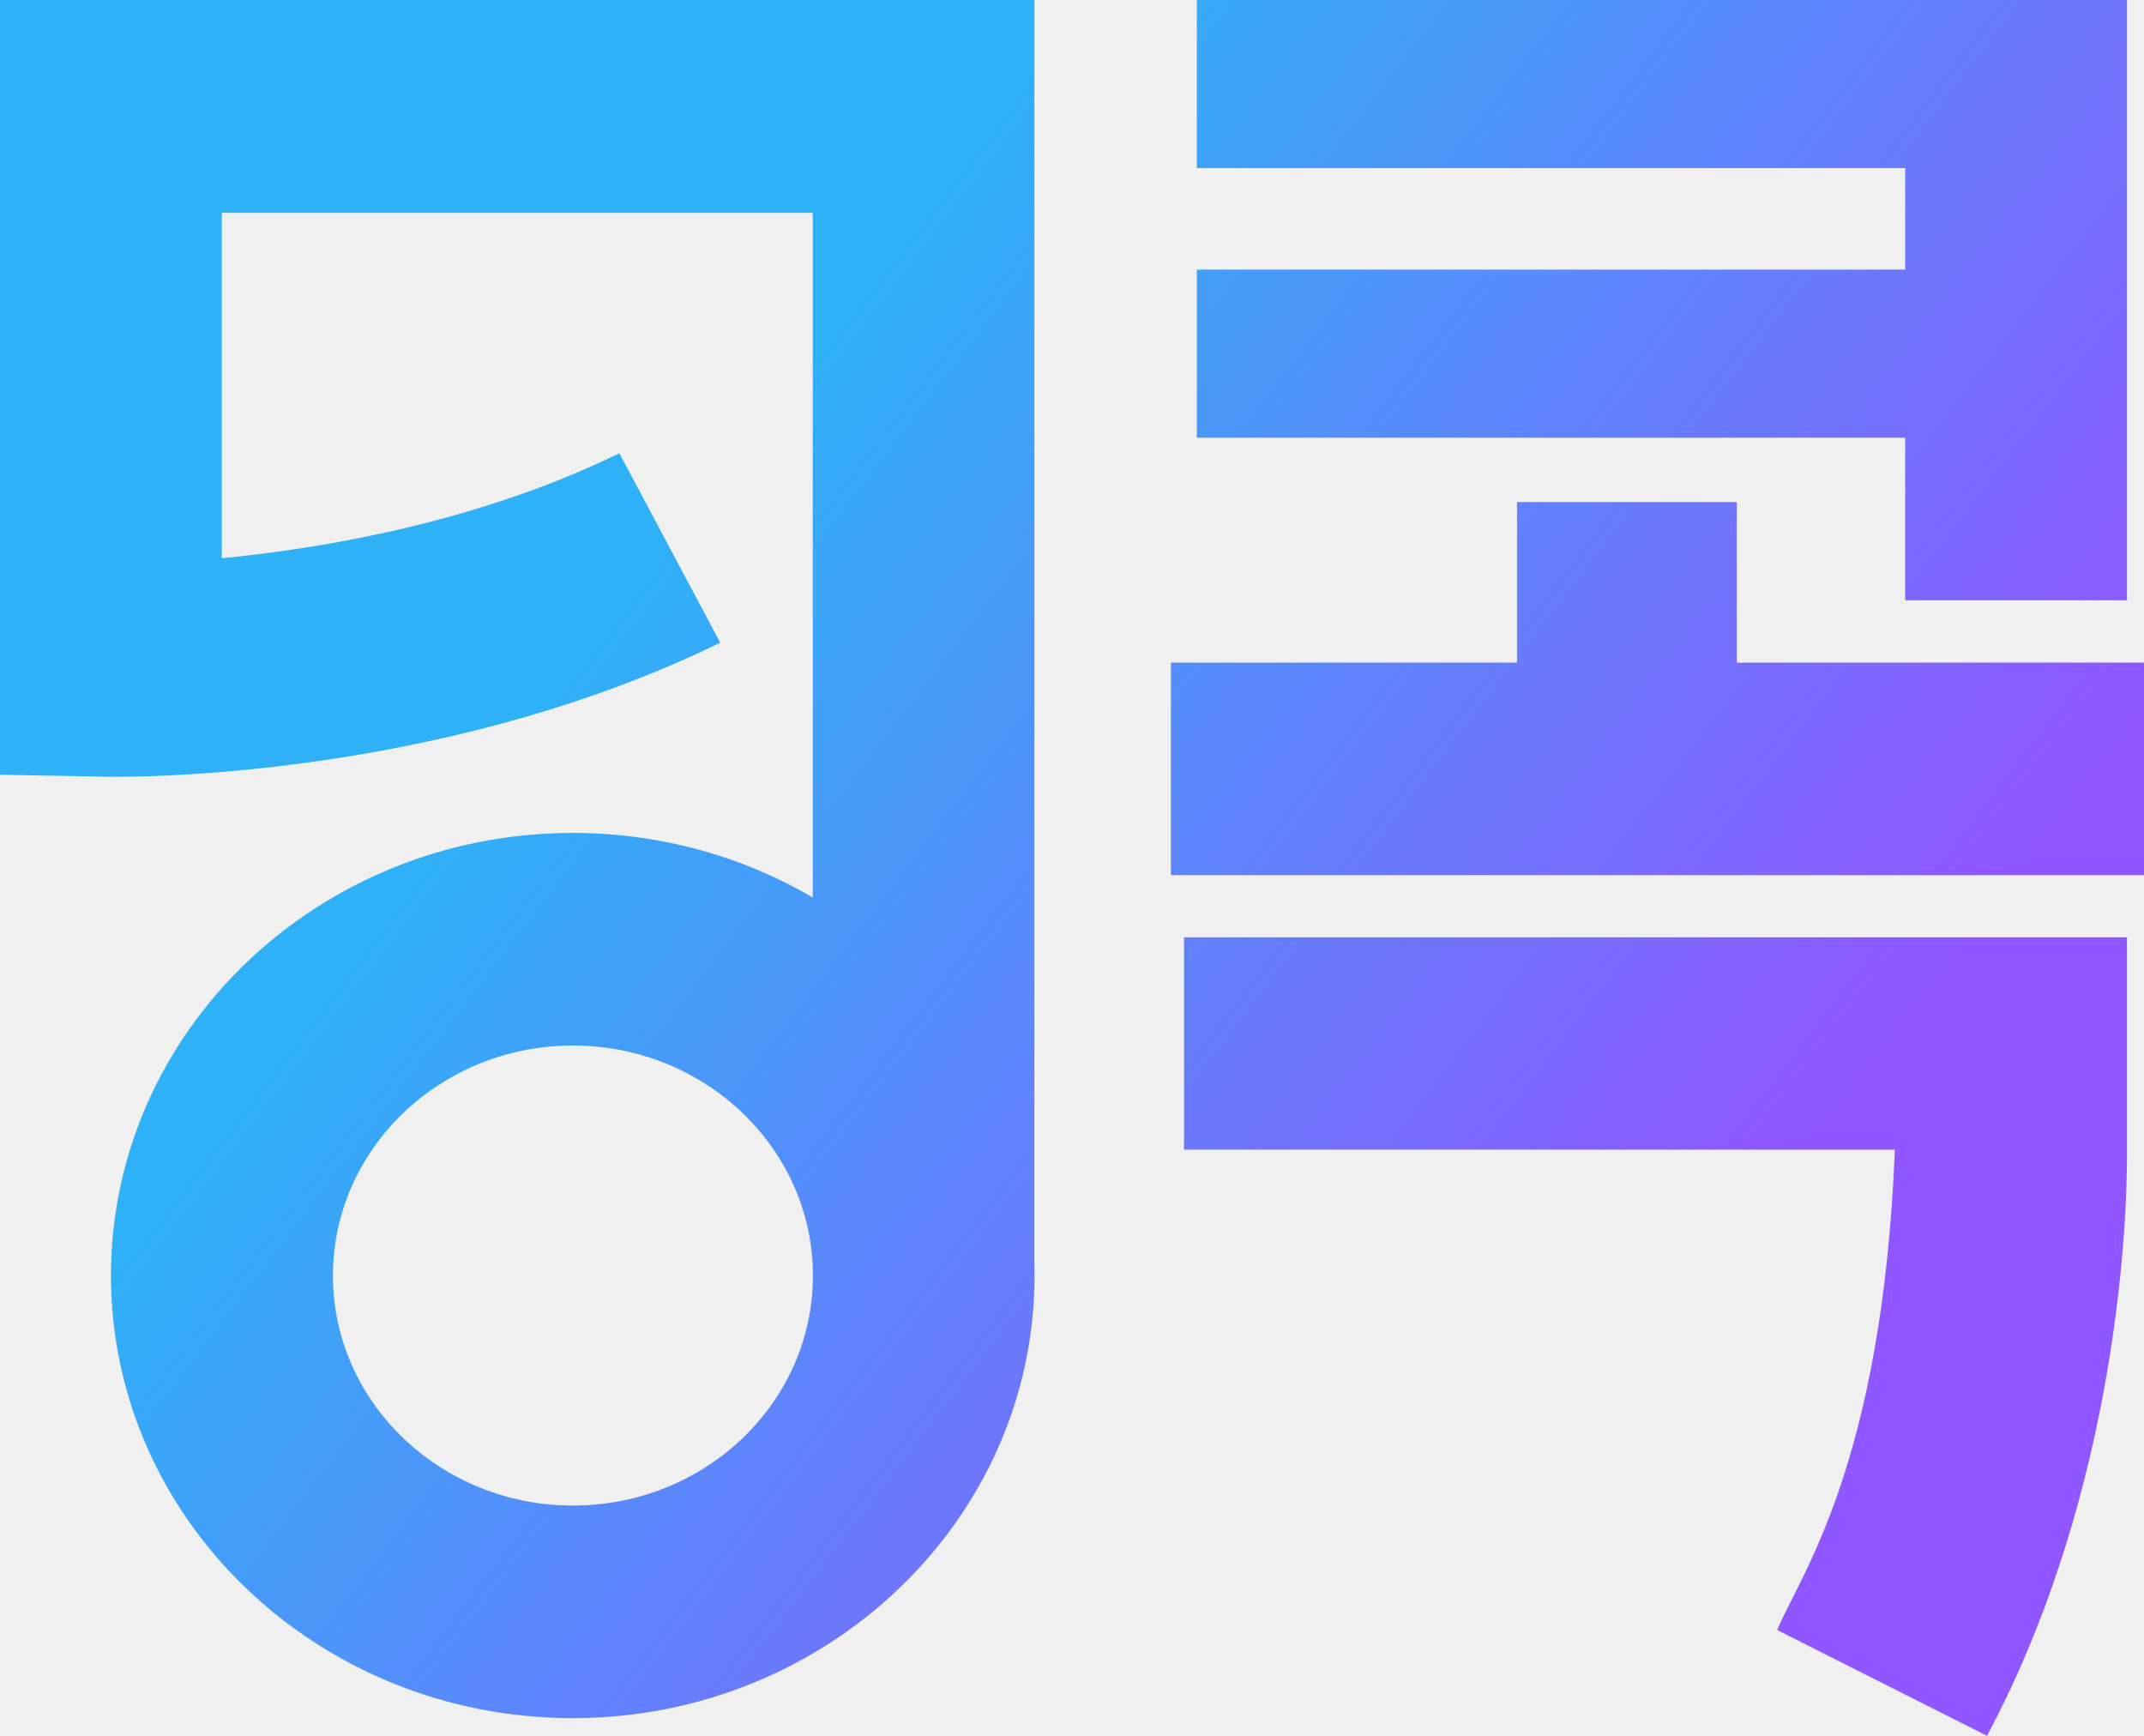
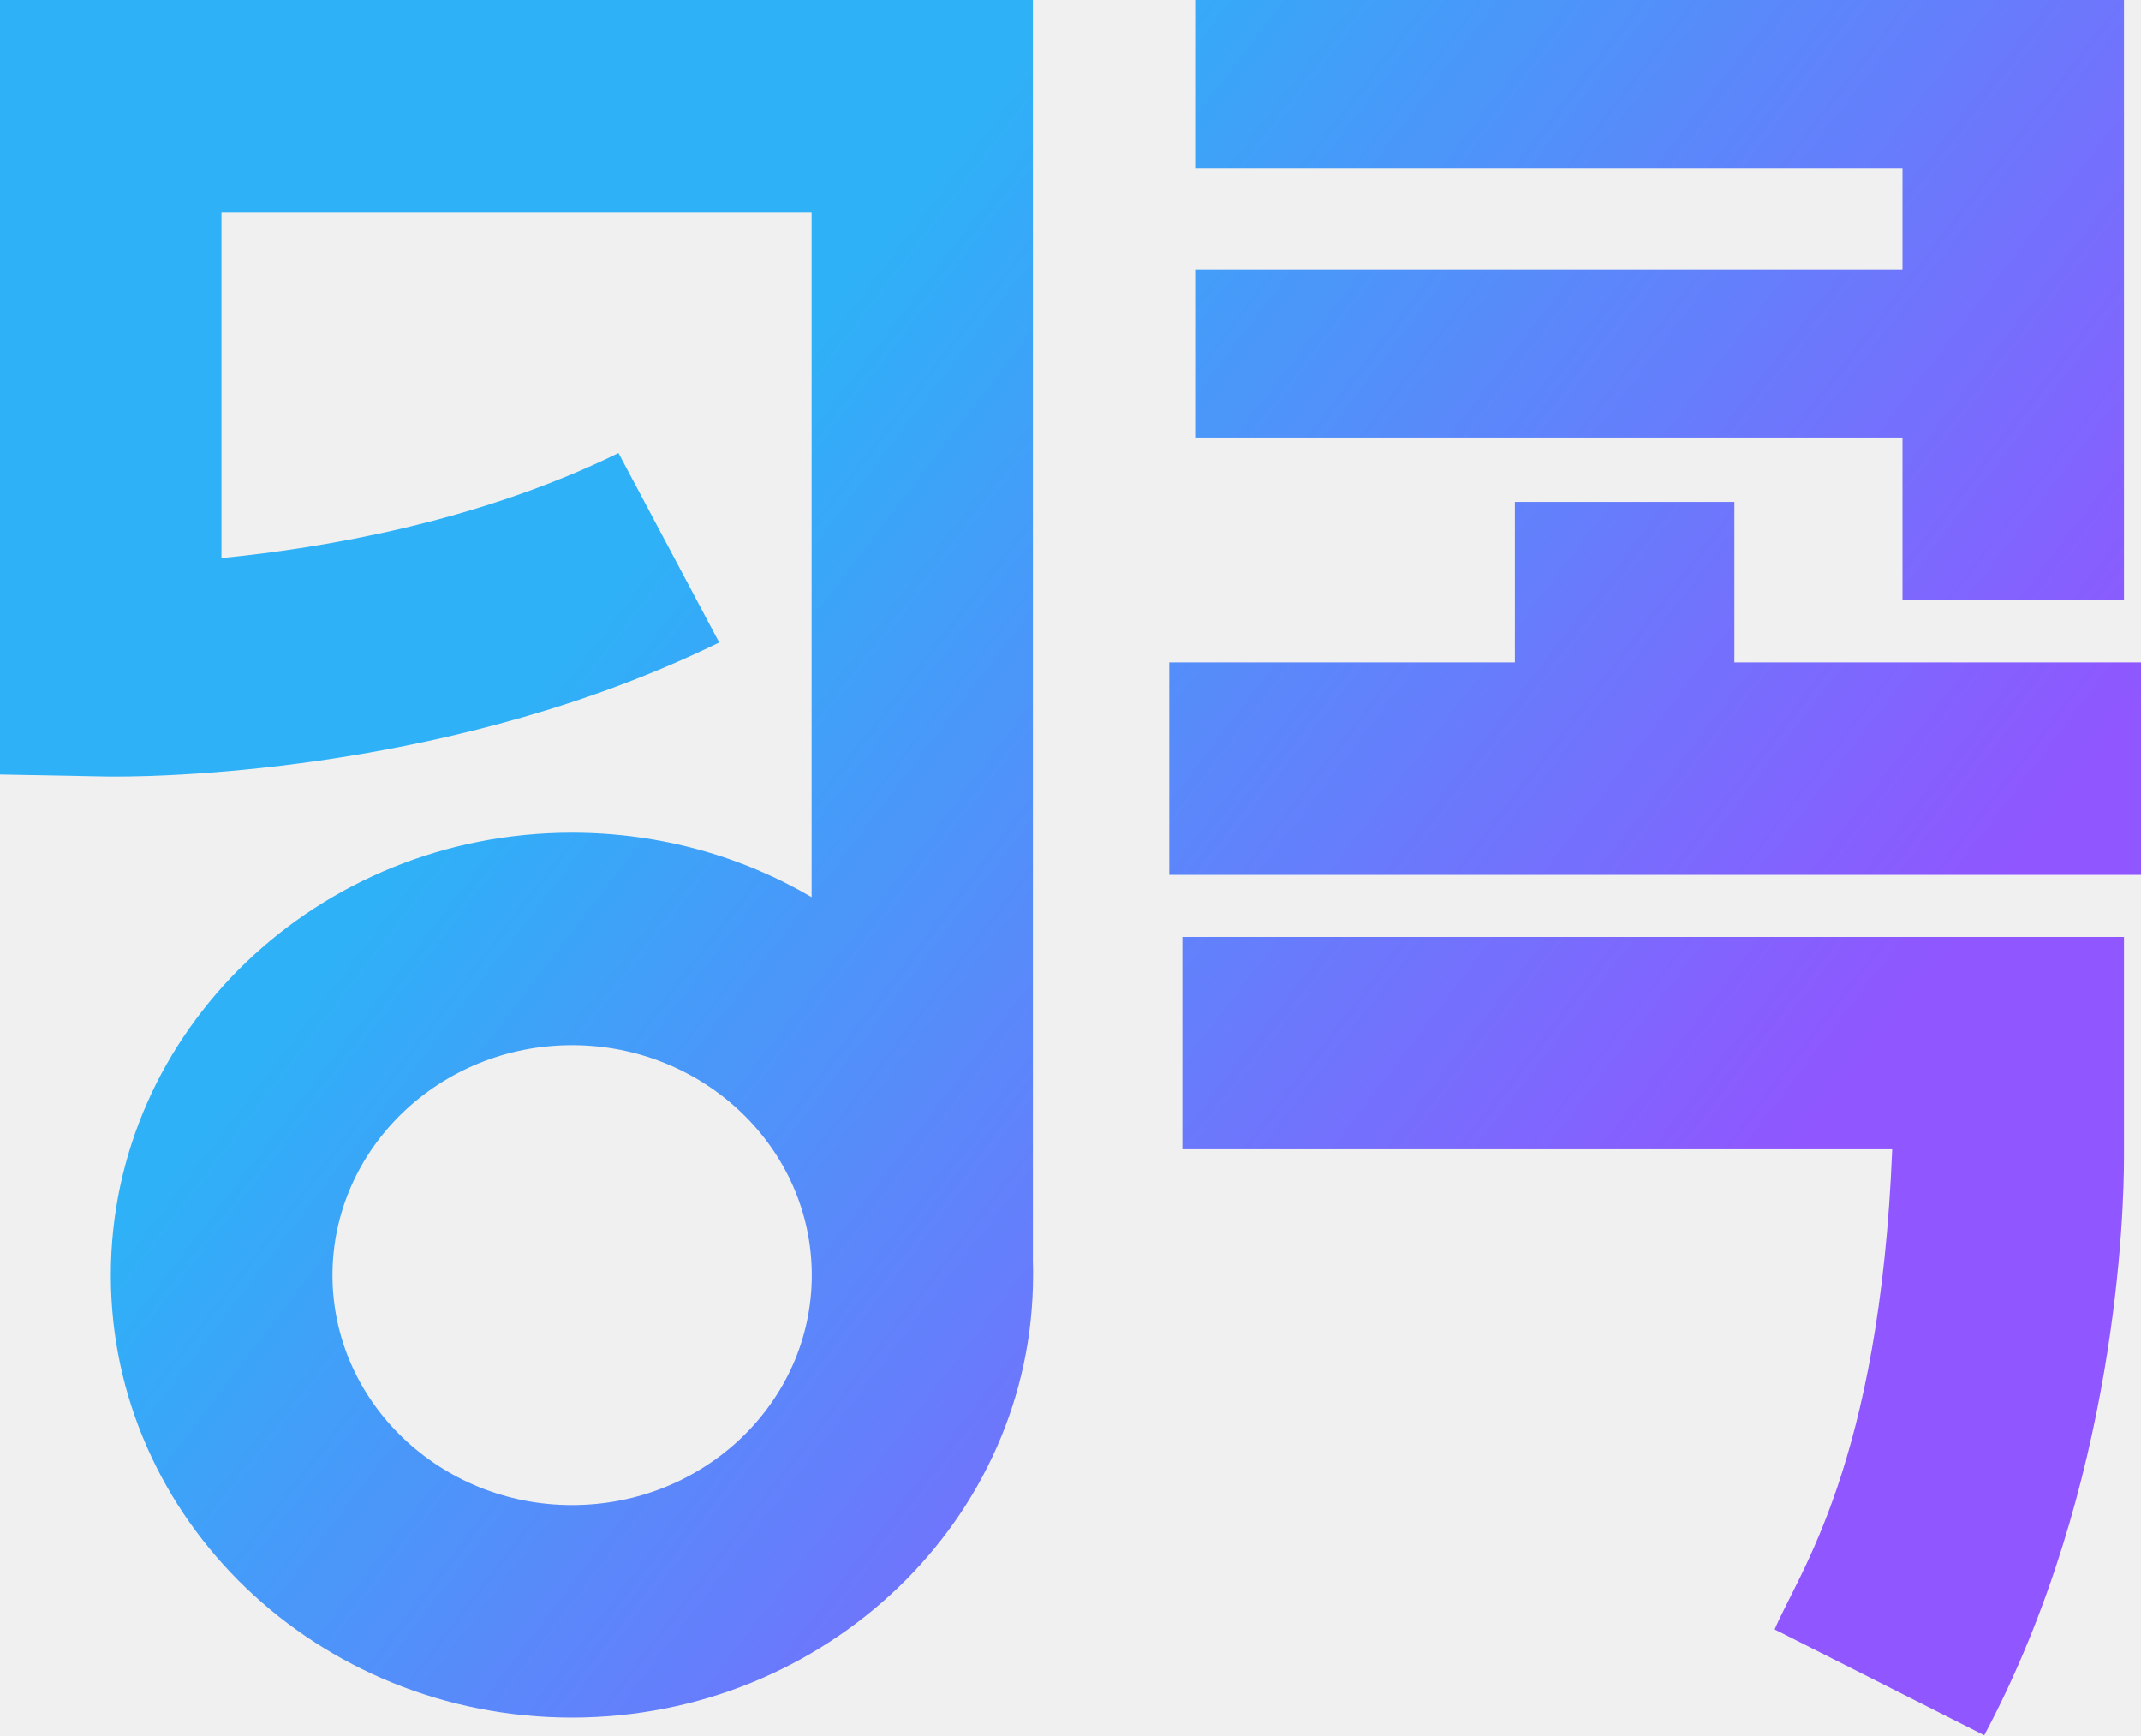
- <svg xmlns="http://www.w3.org/2000/svg" width="63" height="51" viewBox="0 0 63 51" fill="none">
-   <g clip-path="url(#clip0_46_578)">
-     <path d="M30.394 37.084V0H23.882H0V22.762L3.193 22.822C3.225 22.822 3.308 22.822 3.444 22.822C5.025 22.822 13.483 22.637 21.163 18.882L18.2 13.316C14.052 15.347 9.486 16.112 6.517 16.402V6.251H23.882V26.368C21.826 25.163 19.405 24.472 16.828 24.472C9.345 24.472 3.261 30.303 3.261 37.479C3.261 44.654 9.345 50.48 16.828 50.48C24.31 50.48 30.399 44.649 30.399 37.479C30.399 37.349 30.399 37.219 30.394 37.084ZM16.833 44.234C12.945 44.234 9.783 41.204 9.783 37.479C9.783 33.753 12.945 30.718 16.833 30.718C20.72 30.718 23.887 33.748 23.887 37.479C23.887 41.209 20.725 44.234 16.833 44.234ZM34.787 27.538H62.499V33.783C62.499 33.813 62.499 33.893 62.499 34.018C62.499 35.533 62.311 43.644 58.387 51L52.22 47.89C52.909 46.249 55.309 43.034 55.679 33.778H34.792V27.533L34.787 27.538ZM63.005 19.467V25.712H34.406V19.467H44.576V14.751H51.035V19.467H63.005ZM55.982 12.861H35.168V7.921H55.982V4.94H35.168V0H62.499V17.637H55.982V12.861Z" fill="url(#paint0_linear_46_578)" />
+ <svg xmlns="http://www.w3.org/2000/svg" width="153" height="124" viewBox="0 0 153 124" fill="none">
+   <g clip-path="url(#clip0_105_1838)">
+     <path d="M73.814 90.164V0H57.999H0V55.343L7.755 55.489C7.831 55.489 8.034 55.489 8.363 55.489C12.203 55.489 32.744 55.039 51.397 45.909L44.199 32.377C34.125 37.313 23.037 39.173 15.827 39.878V15.198H57.999V64.109C53.006 61.179 47.127 59.502 40.867 59.502C22.695 59.502 7.92 73.678 7.92 91.125C7.92 108.571 22.695 122.736 40.867 122.736C59.038 122.736 73.826 108.559 73.826 91.125C73.826 90.808 73.826 90.492 73.814 90.164ZM40.879 107.55C31.439 107.55 23.76 100.182 23.76 91.125C23.76 82.067 31.439 74.687 40.879 74.687C50.32 74.687 58.012 82.055 58.012 91.125C58.012 100.195 50.333 107.55 40.879 107.55ZM84.483 66.954H151.784V82.14C151.784 82.213 151.784 82.407 151.784 82.711C151.784 86.395 151.327 106.116 141.798 124L126.82 116.438C128.493 112.45 134.322 104.632 135.221 82.128H84.496V66.942L84.483 66.954ZM153.013 47.331V62.517H83.558V47.331H108.256V35.866H123.943V47.331H153.013ZM135.956 31.27H85.408V19.258H135.956V12.012H85.408V0H151.784V42.882H135.956V31.27Z" fill="url(#paint0_linear_105_1838)" />
  </g>
  <defs>
-     <linearGradient id="paint0_linear_46_578" x1="13.227" y1="8.221" x2="62.497" y2="45.929" gradientUnits="userSpaceOnUse">
+     <linearGradient id="paint0_linear_105_1838" x1="32.123" y1="19.988" x2="151.881" y2="111.538" gradientUnits="userSpaceOnUse">
      <stop offset="0.15" stop-color="#2EB1F7" />
      <stop offset="0.76" stop-color="#9056FF" />
    </linearGradient>
-     <clipPath id="clip0_46_578">
-       <rect width="63" height="51" fill="white" />
+     <clipPath id="clip0_105_1838">
+       <rect width="153" height="124" fill="white" />
    </clipPath>
  </defs>
</svg>
